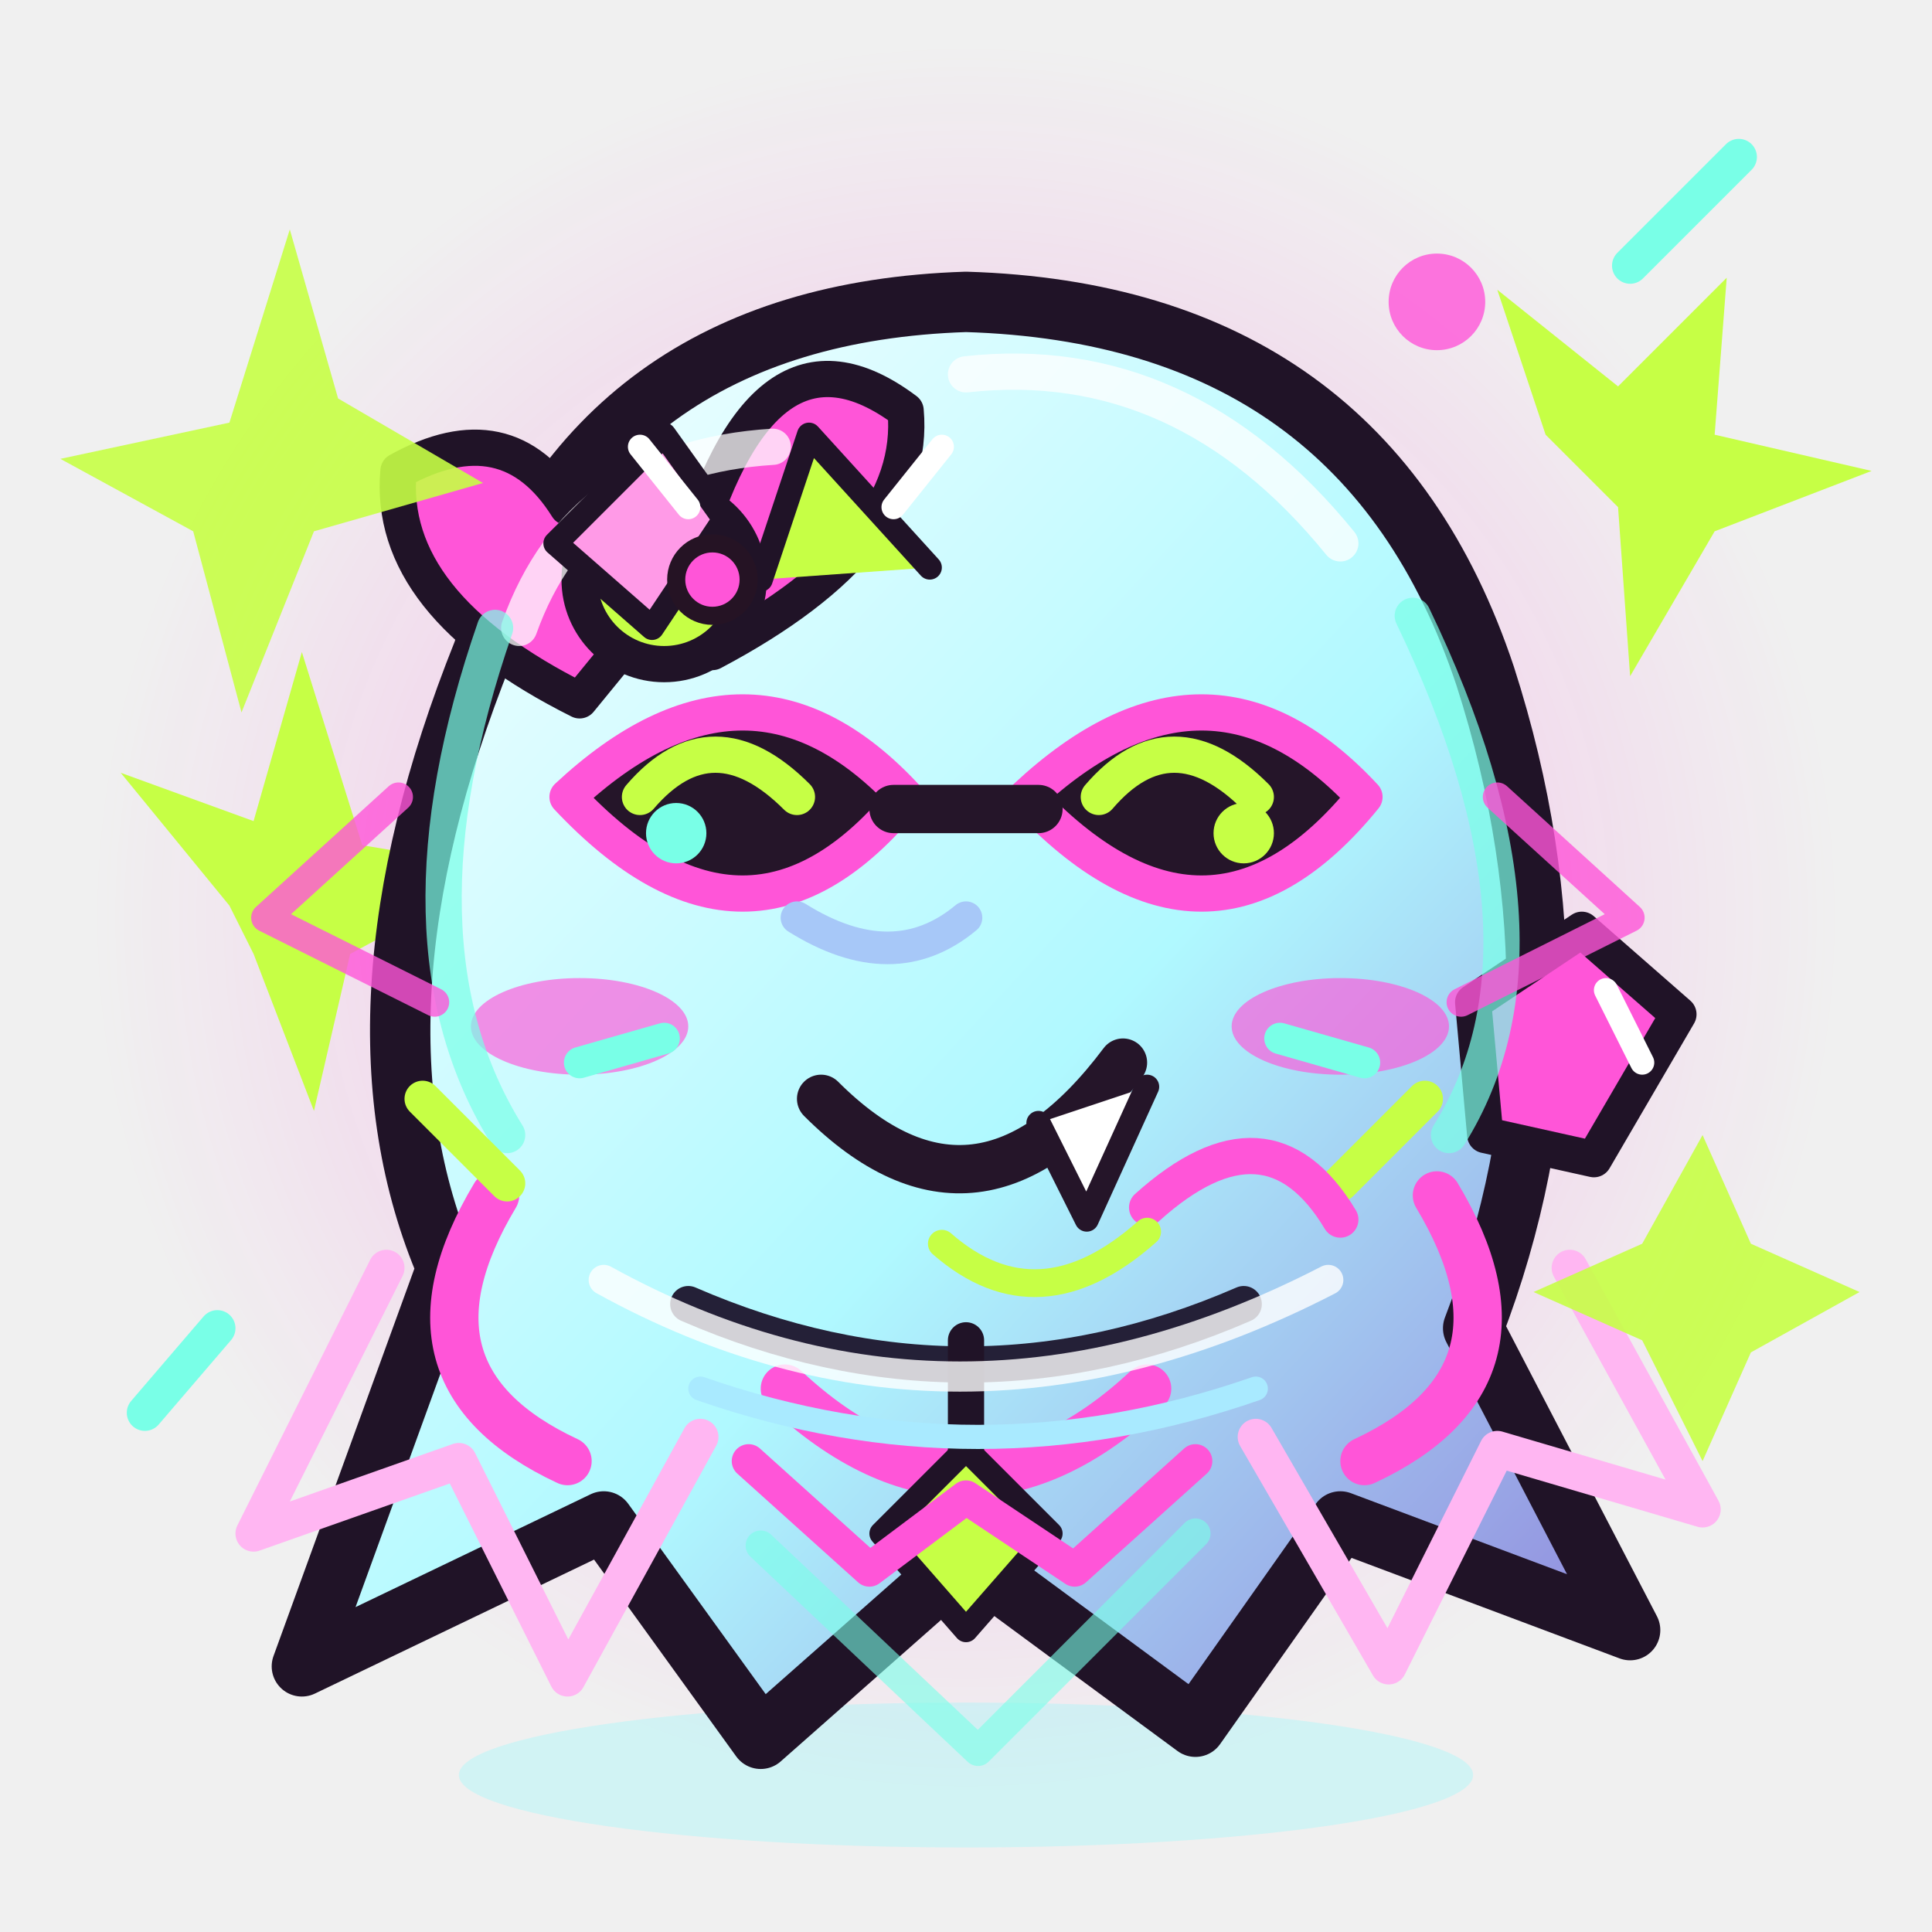
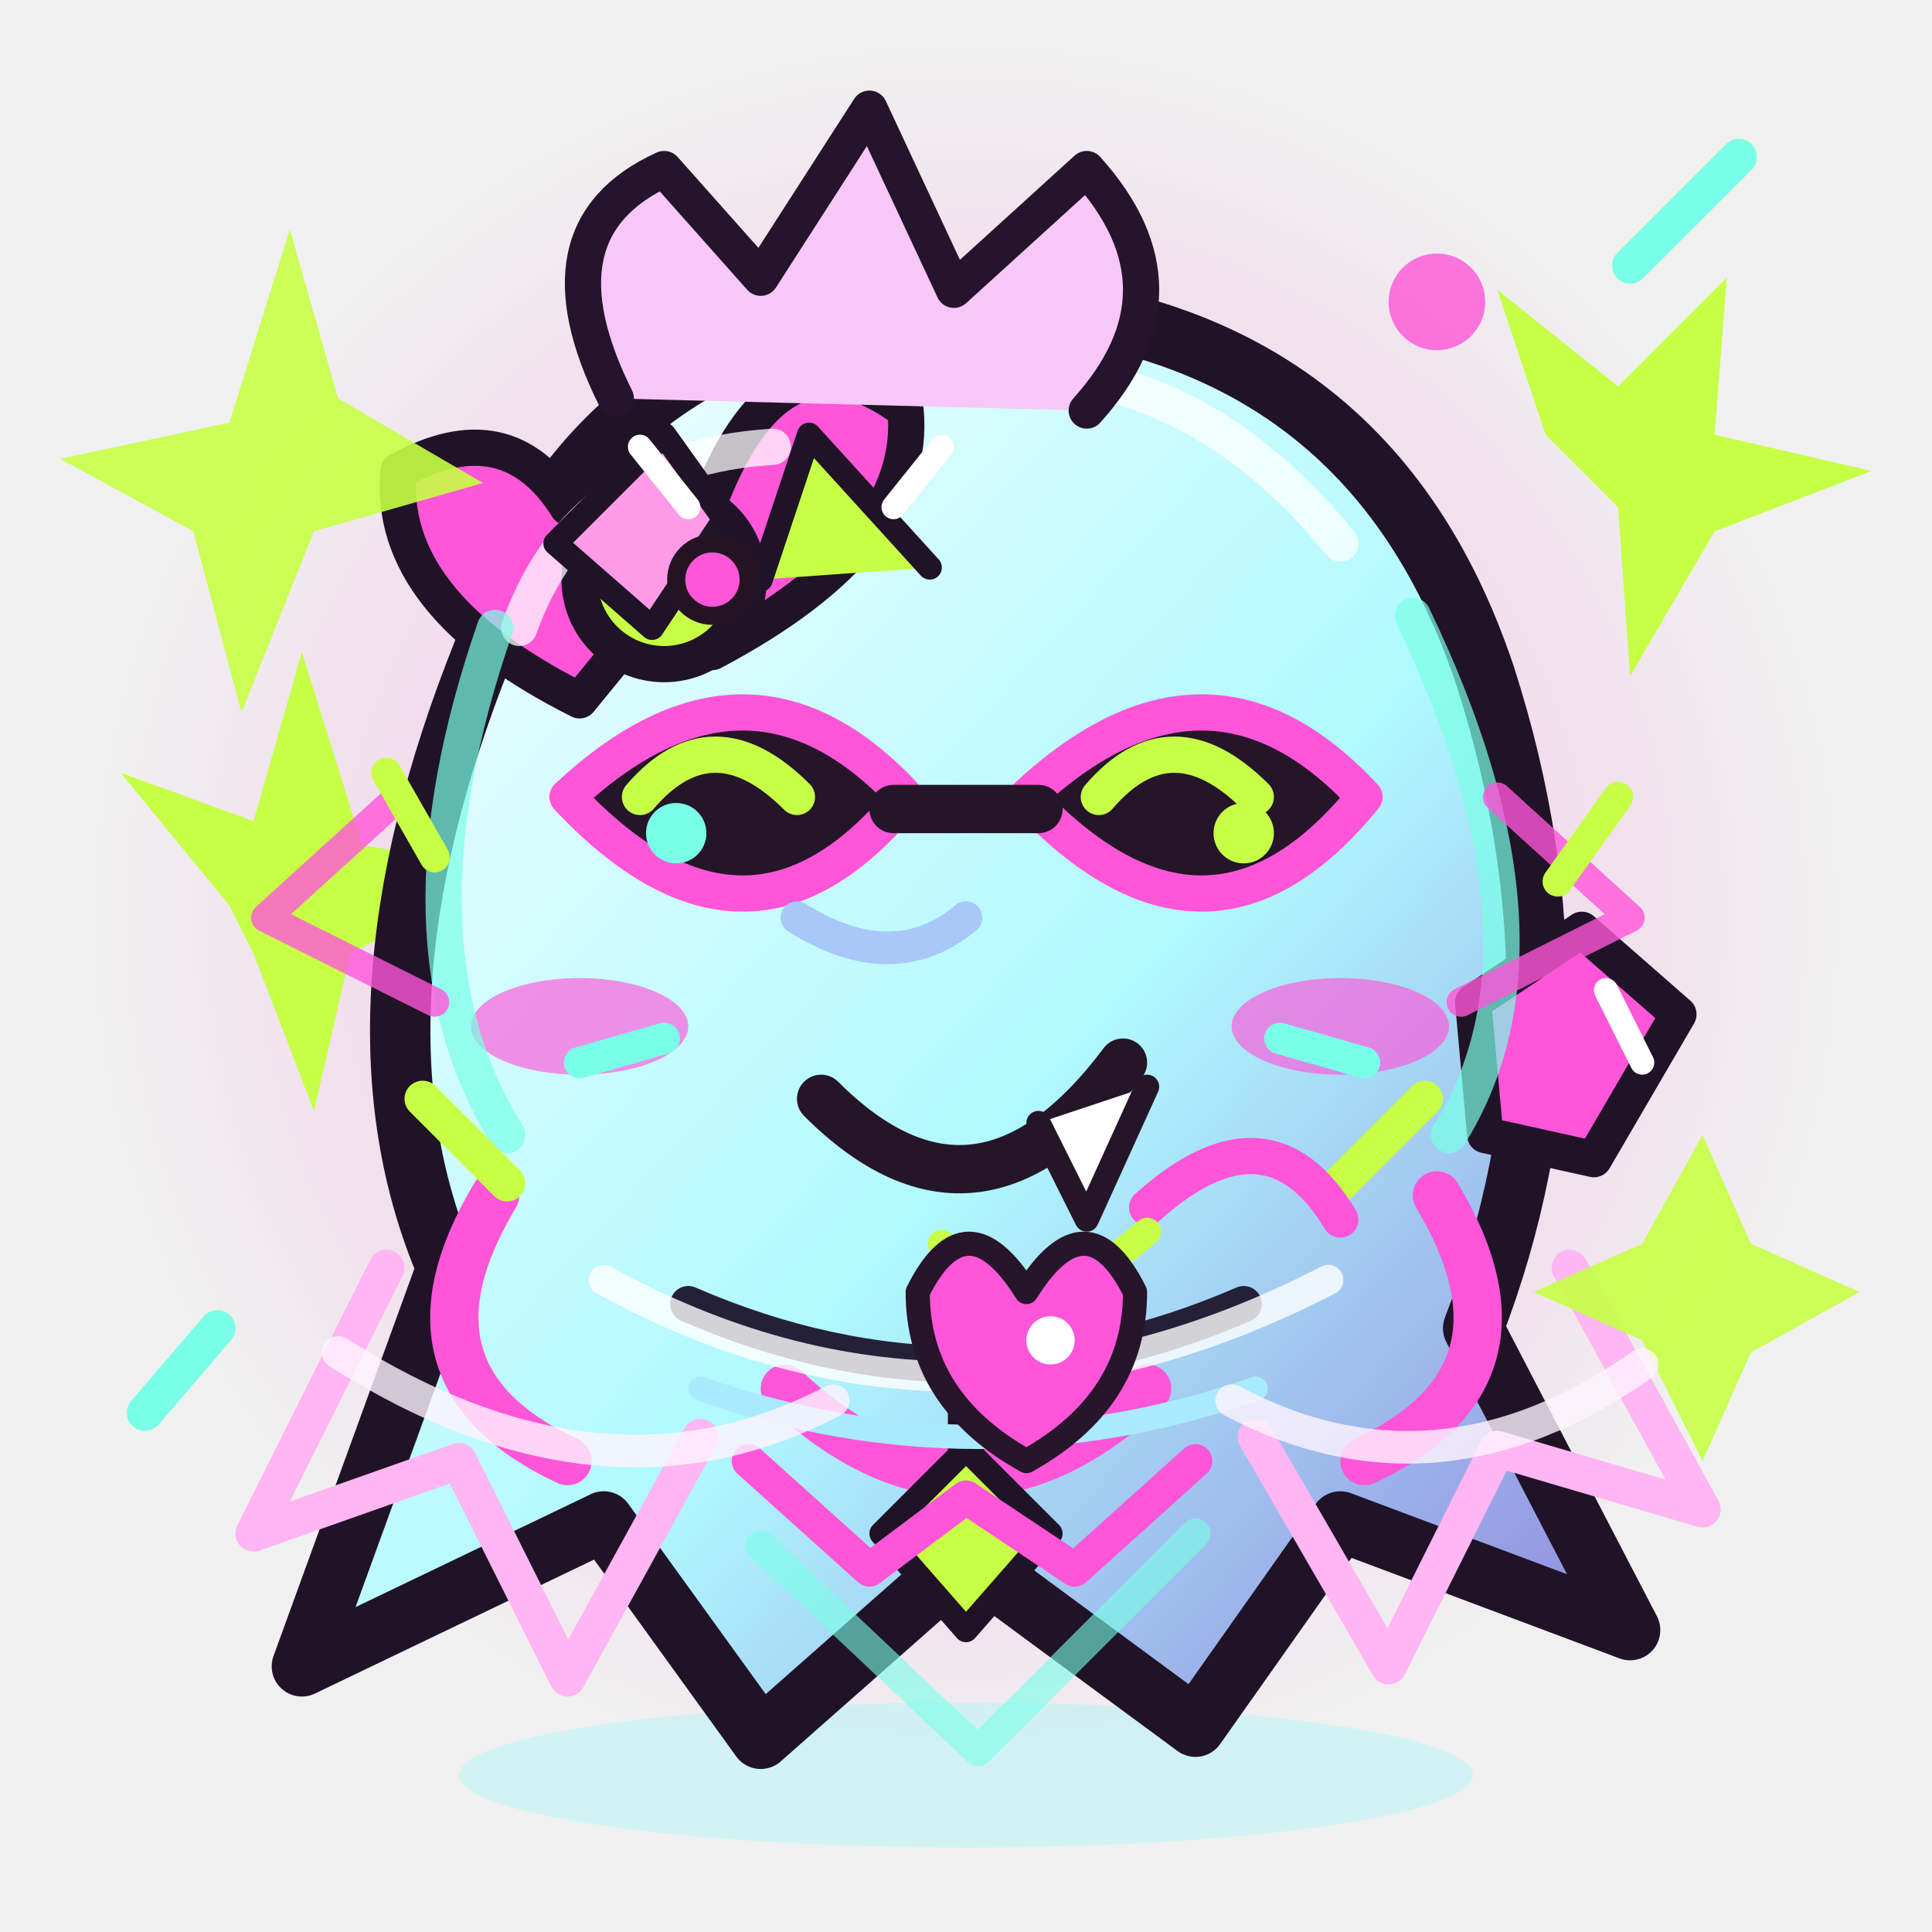
- <svg xmlns="http://www.w3.org/2000/svg" viewBox="0 0 160 160" role="img" aria-labelledby="title desc">
+ <svg xmlns="http://www.w3.org/2000/svg" data-starborn-ready="1" viewBox="0 0 160 160" role="img" aria-labelledby="title desc">
  <defs>
    <radialGradient id="aura">
      <stop stop-color="#ff55d8" stop-opacity=".38" />
      <stop offset="1" stop-color="#ff55d8" stop-opacity="0" />
    </radialGradient>
    <linearGradient id="sheet" x1="0" x2="1" y2="1">
      <stop stop-color="#ffffff" />
      <stop offset=".55" stop-color="#b0f9ff" />
      <stop offset="1" stop-color="#8e80da" />
    </linearGradient>
  </defs>
  <style>@media (prefers-reduced-motion: no-preference){#mascot{transform-box:fill-box;transform-origin:center}#lids{animation:blink 4s steps(1,end) infinite}@keyframes blink{0%,12%,17%,100%{opacity:0}13%,16%{opacity:1}}}</style>
  <g id="mascot">
    <circle cx="80" cy="76" r="72" fill="url(#aura)" />
    <ellipse cx="80" cy="147" rx="42" ry="6" fill="#79faff" opacity=".26" />
    <g id="boo-figure" stroke-linecap="round" stroke-linejoin="round">
      <path d="m19 75-9-11 11 4 4-14 5 16 12 2-13 7-3 13-5-13ZM128 36l-4-12 10 8 9-9-1 13 13 3-13 5-7 12-1-14Z" fill="#c6ff45" />
      <path d="M37 105Q28 84 40 54Q49 26 80 25Q113 26 123 56Q132 84 122 110L135 135 111 126 99 143 80 129 63 144 50 126 25 138Z" fill="url(#sheet)" stroke="#201327" stroke-width="5" />
      <path d="M41 99Q32 114 47 121M119 99q9 15-6 22" fill="none" stroke="#ff55d8" stroke-width="4" />
      <path d="M47 42Q42 34 33 39Q32 50 48 58L57 47Z M57 47Q63 25 75 34Q76 45 59 54Z" fill="#ff55d8" stroke="#201327" stroke-width="3" />
      <circle cx="55" cy="48" r="7" fill="#c6ff45" stroke="#201327" stroke-width="3" />
      <path d="M47 66q15-14 28 0Q62 82 47 66M85 66q15-14 28 0Q100 82 85 66" fill="#251529" stroke="#ff55d8" stroke-width="3" />
      <path d="M53 66q6-7 13 0M91 66q6-7 13 0" stroke="#c6ff45" stroke-width="3" fill="none" />
      <path d="M74 67h12" stroke="#251529" stroke-width="4" />
      <path d="M68 91q13 13 25-3" stroke="#251529" stroke-width="4" fill="none" />
      <path d="m86 93 4 8 5-11" fill="#fff" stroke="#251529" stroke-width="2" />
      <ellipse cx="48" cy="85" rx="9" ry="4" fill="#ff55d8" opacity=".65" />
      <ellipse cx="111" cy="85" rx="9" ry="4" fill="#ff55d8" opacity=".65" />
      <path d="M57 108Q80 118 103 108" fill="none" stroke="#242037" stroke-width="3" />
      <path d="M65 115q15 14 30 0" stroke="#ff55d8" stroke-width="4" fill="none" />
      <path d="M80 111v17" stroke="#201327" stroke-width="3" />
      <path d="m73 127 7-7 7 7-7 8Z" fill="#c6ff45" stroke="#201327" stroke-width="2" />
      <path d="m122 83 9-6 8 7-7 12-9-2Z" fill="#ff55d8" stroke="#201327" stroke-width="3" />
      <path d="m133 82 3 6" stroke="#fff" stroke-width="2" />
      <g id="premium-character-details" stroke-linecap="round" stroke-linejoin="round">
        <path d="M43 52q5-14 21-15m16-6q18-2 31 14" fill="none" stroke="#ffffff" stroke-opacity=".74" stroke-width="3" />
        <path d="m46 45 9-9 5 7-6 9Z" fill="#ff9ae7" stroke="#201327" stroke-width="2" />
        <path d="M41 52q-9 26 1 42" fill="none" stroke="#79ffe7" stroke-width="3" opacity=".7" />
        <path d="M117 51q13 27 3 43" fill="none" stroke="#79ffe7" stroke-width="3" opacity=".7" />
        <path d="m32 105-11 22 17-6 9 18 11-20m72-14 11 20-17-5-9 18-11-19" fill="none" stroke="#ffb6f2" stroke-width="3" />
        <path d="m35 91 7 7m76-7-7 7" stroke="#c6ff45" stroke-width="3" />
        <path d="M50 106q29 16 60 0" fill="none" stroke="#ffffff" stroke-opacity=".8" stroke-width="2.5" />
        <path d="M58 115q23 8 46 0" fill="none" stroke="#a9eaff" stroke-width="2" />
        <path d="m62 121 10 9 8-6 9 6 10-9" fill="none" stroke="#ff55d8" stroke-width="2.8" />
        <path d="m48 88 7-2m51 0 7 2" stroke="#79ffe7" stroke-width="2.6" />
        <path d="m63 48 4-12 10 11" fill="#c6ff45" stroke="#201327" stroke-width="2" />
        <path d="m74 42 4-5m-21 5-4-5" stroke="#ffffff" stroke-width="2" />
        <circle cx="59" cy="48" r="3" fill="#ff55d8" stroke="#251324" stroke-width="1.5" />
        <path d="M95 100q10-9 16 1" fill="none" stroke="#ff55d8" stroke-width="3" />
        <path d="M66 76q8 5 14 0" fill="none" stroke="#a7c8f8" stroke-width="2.7" />
        <circle cx="56" cy="69" r="2.5" fill="#79ffe7" />
        <circle cx="103" cy="69" r="2.5" fill="#c6ff45" />
        <path d="m33 66-11 10 14 7m88-17 11 10-14 7" stroke="#ff55d8" stroke-width="2.4" fill="none" opacity=".8" />
        <path d="M78 103q8 7 17-1" fill="none" stroke="#c6ff45" stroke-width="2.3" />
        <path d="m63 128 18 17 18-18" fill="none" stroke="#79ffe7" stroke-opacity=".6" stroke-width="2.5" />
        <path d="m19 35 5-16 4 14 12 7-14 4-6 15-4-15-11-6ZM136 103l5-9 4 9 9 4-9 5-4 9-5-10-9-4Z" fill="#c6ff45" opacity=".9" />
        <path d="m12 117 6-7m117-88 9-9" stroke="#79ffe7" stroke-width="3" />
        <circle cx="119" cy="25" r="4" fill="#ff55d8" opacity=".8" />
      </g>
    </g>
  </g>
  <g id="lids" opacity="0">
    <path d="M50 68h22m18 0h22" stroke="#201421" stroke-width="6.5" stroke-linecap="round" fill="none" />
  </g>
  <g id="spark" opacity="0">
    <path d="M143 20l3-9 3 9-3 9Z" fill="#ff55d8" stroke="#c6ff45" stroke-width="1.5" />
  </g>
+   <g stroke-linecap="round" stroke-linejoin="round">
+     <path d="M51 33q-7-14 4-19l8 9 9-14 7 15 11-10q9 10 0 20" fill="#f7c7fa" stroke="#25142b" stroke-width="3" />
+     <path d="M28 112q22 14 41 4m33 0q17 9 34-3" fill="none" stroke="#fff4ff" stroke-width="2.7" opacity=".8" />
+     <path d="M76 107q4-8 9 0 5-8 9 0 0 9-9 14-9-5-9-14Z" fill="#ff55d8" stroke="#27152b" stroke-width="2" />
+     <circle cx="87" cy="111" r="2" fill="#fff" />
+     <path d="m36 71-4-7m97 9 5-7" stroke="#c6ff45" stroke-width="2.5" />
+   </g>
</svg>
